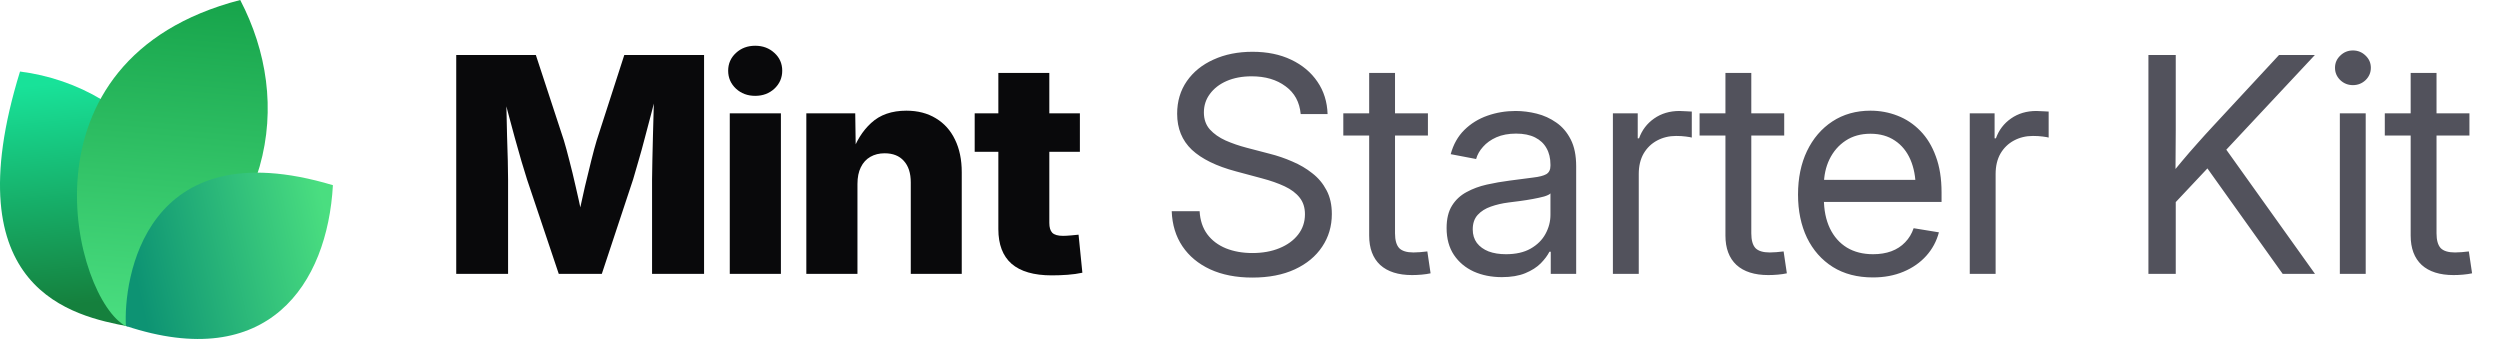
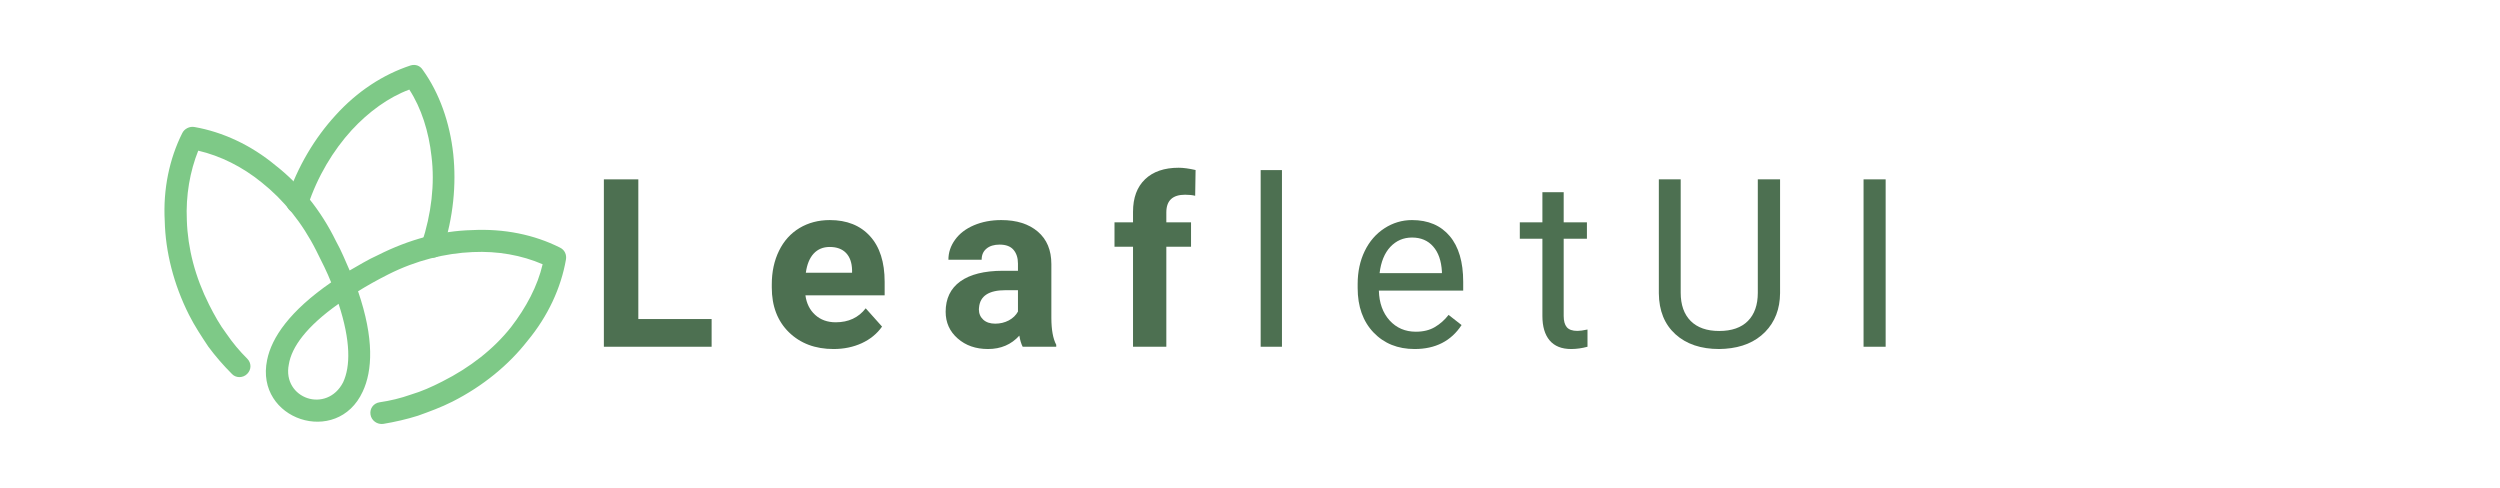
- <svg xmlns="http://www.w3.org/2000/svg" width="177" height="24" viewBox="0 0 177 24" fill="none">
-   <path d="M9.061 23.108C5.268 22.377 -3.391 20.627 1.417 5.064C9.634 6.099 16.973 14.064 9.061 23.108Z" fill="url(#paint0_linear_17557_2020)" />
-   <path d="M8.919 23.094C5.276 21.222 0.784 4.209 17.007 0C20.757 7.193 19.621 16.545 8.919 23.094Z" fill="url(#paint1_linear_17557_2020)" />
-   <path d="M8.914 23.079C8.735 19.882 10.159 9.085 23.57 13.111C23.181 20.123 18.984 26.418 8.914 23.079Z" fill="url(#paint2_linear_17557_2020)" />
-   <path d="M32.301 19.392V3.894H37.938L39.925 9.948C40.036 10.315 40.164 10.787 40.31 11.362C40.462 11.938 40.611 12.552 40.757 13.204C40.91 13.855 41.048 14.483 41.173 15.086C41.305 15.682 41.412 16.192 41.495 16.615H40.695C40.771 16.192 40.871 15.682 40.996 15.086C41.128 14.49 41.267 13.866 41.412 13.214C41.565 12.562 41.714 11.948 41.86 11.373C42.005 10.79 42.133 10.315 42.244 9.948L44.2 3.894H49.848V19.392H46.166V12.704C46.166 12.357 46.173 11.917 46.187 11.383C46.2 10.849 46.214 10.27 46.228 9.646C46.249 9.022 46.266 8.391 46.28 7.753C46.301 7.115 46.311 6.519 46.311 5.964H46.623C46.485 6.561 46.332 7.181 46.166 7.826C45.999 8.471 45.833 9.102 45.666 9.719C45.507 10.336 45.351 10.901 45.198 11.414C45.053 11.928 44.928 12.357 44.824 12.704L42.608 19.392H39.561L37.314 12.704C37.203 12.357 37.072 11.928 36.919 11.414C36.773 10.901 36.614 10.34 36.441 9.729C36.274 9.112 36.104 8.481 35.931 7.836C35.764 7.192 35.608 6.567 35.463 5.964H35.827C35.834 6.512 35.844 7.105 35.858 7.743C35.872 8.374 35.886 9.005 35.9 9.636C35.92 10.26 35.938 10.839 35.952 11.373C35.965 11.907 35.972 12.351 35.972 12.704V19.392H32.301ZM51.668 19.392V8.024H55.288V19.392H51.668ZM53.468 6.786C52.927 6.786 52.473 6.616 52.105 6.276C51.738 5.93 51.554 5.507 51.554 5.007C51.554 4.508 51.738 4.088 52.105 3.749C52.473 3.409 52.927 3.239 53.468 3.239C54.009 3.239 54.463 3.409 54.83 3.749C55.198 4.082 55.382 4.501 55.382 5.007C55.382 5.507 55.198 5.93 54.83 6.276C54.463 6.616 54.009 6.786 53.468 6.786ZM60.708 13.027V19.392H57.088V8.024H60.551L60.593 10.967H60.281C60.593 10.024 61.061 9.268 61.685 8.7C62.309 8.124 63.138 7.836 64.171 7.836C64.975 7.836 65.672 8.017 66.262 8.377C66.851 8.731 67.302 9.234 67.614 9.885C67.933 10.537 68.092 11.307 68.092 12.194V19.392H64.483V12.912C64.483 12.26 64.32 11.754 63.994 11.394C63.675 11.033 63.221 10.853 62.632 10.853C62.25 10.853 61.914 10.936 61.623 11.102C61.332 11.269 61.106 11.515 60.947 11.841C60.787 12.16 60.708 12.555 60.708 13.027ZM76.456 8.024V10.749H69.008V8.024H76.456ZM70.683 5.163H74.292V15.783C74.292 16.102 74.361 16.334 74.5 16.48C74.646 16.625 74.899 16.698 75.259 16.698C75.405 16.698 75.596 16.688 75.831 16.667C76.074 16.646 76.251 16.629 76.362 16.615L76.632 19.309C76.313 19.378 75.963 19.427 75.582 19.455C75.207 19.482 74.836 19.496 74.469 19.496C73.2 19.496 72.25 19.222 71.619 18.674C70.995 18.127 70.683 17.308 70.683 16.22V5.163Z" fill="#09090B" />
-   <path d="M88.667 19.652C87.523 19.652 86.528 19.458 85.682 19.07C84.843 18.681 84.188 18.137 83.716 17.437C83.245 16.736 82.992 15.908 82.957 14.951H84.933C84.968 15.596 85.148 16.14 85.474 16.584C85.8 17.021 86.24 17.354 86.795 17.582C87.35 17.804 87.974 17.915 88.667 17.915C89.388 17.915 90.026 17.801 90.581 17.572C91.143 17.343 91.583 17.024 91.902 16.615C92.228 16.199 92.391 15.717 92.391 15.169C92.391 14.698 92.266 14.306 92.017 13.994C91.767 13.675 91.413 13.408 90.956 13.193C90.498 12.978 89.954 12.787 89.323 12.621L87.502 12.132C86.123 11.765 85.082 11.255 84.382 10.603C83.689 9.944 83.342 9.095 83.342 8.055C83.342 7.174 83.571 6.404 84.028 5.746C84.486 5.087 85.117 4.577 85.921 4.217C86.726 3.849 87.645 3.666 88.678 3.666C89.718 3.666 90.63 3.853 91.413 4.227C92.204 4.602 92.824 5.122 93.275 5.787C93.726 6.446 93.965 7.209 93.993 8.076H92.089C92.013 7.23 91.656 6.574 91.018 6.11C90.387 5.638 89.586 5.403 88.615 5.403C87.95 5.403 87.36 5.513 86.847 5.735C86.341 5.957 85.946 6.262 85.661 6.651C85.377 7.032 85.235 7.469 85.235 7.961C85.235 8.447 85.377 8.849 85.661 9.168C85.946 9.48 86.317 9.74 86.774 9.948C87.232 10.149 87.724 10.319 88.251 10.457L89.884 10.884C90.439 11.023 90.977 11.206 91.496 11.435C92.023 11.657 92.495 11.934 92.911 12.267C93.334 12.593 93.67 12.995 93.92 13.474C94.17 13.945 94.294 14.504 94.294 15.149C94.294 16.015 94.066 16.788 93.608 17.468C93.157 18.148 92.512 18.681 91.673 19.07C90.834 19.458 89.832 19.652 88.667 19.652ZM101.097 8.024V9.594H95.106V8.024H101.097ZM96.937 5.163H98.767V16.521C98.767 17 98.865 17.347 99.059 17.562C99.26 17.77 99.6 17.874 100.078 17.874C100.21 17.874 100.366 17.867 100.546 17.853C100.733 17.832 100.903 17.815 101.056 17.801L101.285 19.351C101.097 19.392 100.886 19.423 100.65 19.444C100.414 19.465 100.189 19.475 99.974 19.475C98.996 19.475 98.244 19.236 97.717 18.758C97.197 18.272 96.937 17.579 96.937 16.677V5.163ZM106.33 19.621C105.595 19.621 104.932 19.489 104.343 19.226C103.754 18.955 103.285 18.564 102.939 18.05C102.592 17.53 102.419 16.896 102.419 16.147C102.419 15.495 102.547 14.965 102.804 14.556C103.06 14.146 103.403 13.828 103.833 13.599C104.263 13.363 104.742 13.186 105.269 13.068C105.796 12.95 106.333 12.857 106.881 12.787C107.574 12.69 108.132 12.617 108.555 12.569C108.978 12.52 109.287 12.441 109.481 12.33C109.675 12.212 109.772 12.014 109.772 11.737V11.654C109.772 11.203 109.679 10.815 109.492 10.489C109.311 10.163 109.041 9.91 108.68 9.729C108.32 9.549 107.872 9.459 107.338 9.459C106.805 9.459 106.34 9.546 105.945 9.719C105.556 9.892 105.241 10.118 104.998 10.395C104.755 10.665 104.593 10.953 104.509 11.258L102.71 10.915C102.897 10.222 103.22 9.65 103.677 9.199C104.135 8.748 104.679 8.412 105.31 8.19C105.941 7.968 106.607 7.857 107.307 7.857C107.8 7.857 108.295 7.92 108.795 8.044C109.301 8.169 109.765 8.381 110.188 8.679C110.611 8.97 110.951 9.369 111.208 9.875C111.464 10.374 111.593 11.005 111.593 11.768V19.392H109.793V17.822H109.7C109.568 18.085 109.363 18.359 109.086 18.643C108.809 18.921 108.444 19.153 107.994 19.34C107.543 19.527 106.988 19.621 106.33 19.621ZM106.621 17.998C107.321 17.998 107.904 17.867 108.368 17.603C108.84 17.333 109.19 16.986 109.419 16.563C109.654 16.133 109.772 15.682 109.772 15.211V13.692C109.703 13.769 109.554 13.841 109.325 13.911C109.096 13.973 108.829 14.032 108.524 14.088C108.226 14.143 107.921 14.192 107.609 14.233C107.304 14.275 107.033 14.309 106.798 14.337C106.354 14.393 105.938 14.49 105.549 14.628C105.168 14.76 104.86 14.954 104.624 15.211C104.388 15.467 104.27 15.811 104.27 16.241C104.27 16.615 104.367 16.934 104.561 17.198C104.762 17.461 105.04 17.662 105.393 17.801C105.747 17.933 106.156 17.998 106.621 17.998ZM114.193 19.392V8.024H115.951V9.792H116.045C116.253 9.209 116.61 8.741 117.116 8.388C117.622 8.034 118.219 7.857 118.905 7.857C119.058 7.857 119.217 7.864 119.384 7.878C119.55 7.885 119.682 7.892 119.779 7.899V9.74C119.716 9.719 119.578 9.695 119.363 9.667C119.155 9.639 118.922 9.625 118.666 9.625C118.174 9.625 117.726 9.733 117.324 9.948C116.922 10.163 116.603 10.471 116.367 10.874C116.138 11.276 116.024 11.758 116.024 12.319V19.392H114.193ZM126.322 8.024V9.594H120.33V8.024H126.322ZM122.161 5.163H123.992V16.521C123.992 17 124.089 17.347 124.283 17.562C124.484 17.77 124.824 17.874 125.302 17.874C125.434 17.874 125.59 17.867 125.77 17.853C125.958 17.832 126.127 17.815 126.28 17.801L126.509 19.351C126.322 19.392 126.11 19.423 125.874 19.444C125.639 19.465 125.413 19.475 125.198 19.475C124.221 19.475 123.468 19.236 122.941 18.758C122.421 18.272 122.161 17.579 122.161 16.677V5.163ZM132.604 19.642C131.502 19.642 130.555 19.396 129.765 18.903C128.974 18.404 128.364 17.714 127.934 16.834C127.511 15.946 127.3 14.927 127.3 13.775C127.3 12.611 127.511 11.584 127.934 10.697C128.364 9.802 128.964 9.102 129.734 8.596C130.51 8.089 131.408 7.836 132.428 7.836C133.1 7.836 133.738 7.954 134.341 8.19C134.952 8.426 135.489 8.783 135.954 9.261C136.425 9.74 136.793 10.343 137.056 11.071C137.327 11.792 137.462 12.645 137.462 13.63V14.296H128.433V12.735H136.463L135.631 13.297C135.631 12.541 135.506 11.876 135.257 11.3C135.007 10.725 134.643 10.277 134.165 9.958C133.686 9.632 133.107 9.469 132.428 9.469C131.748 9.469 131.162 9.632 130.67 9.958C130.177 10.284 129.796 10.725 129.526 11.279C129.262 11.827 129.13 12.441 129.13 13.12V14.046C129.13 14.864 129.273 15.572 129.557 16.168C129.841 16.757 130.243 17.211 130.763 17.53C131.283 17.842 131.901 17.998 132.615 17.998C133.093 17.998 133.523 17.929 133.905 17.79C134.293 17.645 134.619 17.433 134.882 17.156C135.153 16.879 135.354 16.546 135.486 16.157L137.275 16.449C137.108 17.08 136.81 17.634 136.38 18.113C135.95 18.591 135.413 18.966 134.768 19.236C134.123 19.507 133.402 19.642 132.604 19.642ZM139.459 19.392V8.024H141.217V9.792H141.311C141.519 9.209 141.876 8.741 142.382 8.388C142.888 8.034 143.485 7.857 144.171 7.857C144.324 7.857 144.483 7.864 144.649 7.878C144.816 7.885 144.948 7.892 145.045 7.899V9.74C144.982 9.719 144.844 9.695 144.629 9.667C144.421 9.639 144.188 9.625 143.932 9.625C143.439 9.625 142.992 9.733 142.59 9.948C142.188 10.163 141.869 10.471 141.633 10.874C141.404 11.276 141.29 11.758 141.29 12.319V19.392H139.459ZM153.429 14.961V12.715C153.783 12.257 154.136 11.82 154.49 11.404C154.844 10.981 155.204 10.565 155.572 10.156C155.939 9.74 156.314 9.327 156.695 8.918L161.355 3.894H163.893L157.277 10.967H157.184L153.429 14.961ZM152.108 19.392V3.894H154.043V9.241L154.022 12.559L154.043 13.505V19.392H152.108ZM161.615 19.392L155.967 11.477L157.173 9.969L163.903 19.392H161.615ZM165.661 19.392V8.024H167.492V19.392H165.661ZM166.587 6.027C166.24 6.027 165.942 5.909 165.692 5.673C165.443 5.43 165.318 5.139 165.318 4.799C165.318 4.459 165.443 4.172 165.692 3.936C165.942 3.693 166.24 3.572 166.587 3.572C166.934 3.572 167.232 3.693 167.482 3.936C167.731 4.172 167.856 4.459 167.856 4.799C167.856 5.139 167.731 5.43 167.482 5.673C167.232 5.909 166.934 6.027 166.587 6.027ZM174.836 8.024V9.594H168.844V8.024H174.836ZM170.675 5.163H172.506V16.521C172.506 17 172.603 17.347 172.797 17.562C172.998 17.77 173.338 17.874 173.816 17.874C173.948 17.874 174.104 17.867 174.284 17.853C174.472 17.832 174.641 17.815 174.794 17.801L175.023 19.351C174.836 19.392 174.624 19.423 174.388 19.444C174.153 19.465 173.927 19.475 173.712 19.475C172.735 19.475 171.982 19.236 171.455 18.758C170.935 18.272 170.675 17.579 170.675 16.677V5.163Z" fill="#52525C" />
+ <svg xmlns="http://www.w3.org/2000/svg" width="641" zoomAndPan="magnify" viewBox="0 0 480.75 93.75" height="125" preserveAspectRatio="xMidYMid meet" version="1.0">
  <defs>
-     <linearGradient id="paint0_linear_17557_2020" x1="3.776" y1="5.916" x2="5.232" y2="21.559" gradientUnits="userSpaceOnUse">
-       <stop stop-color="#18E299" />
-       <stop offset="1" stop-color="#15803D" />
-     </linearGradient>
-     <linearGradient id="paint1_linear_17557_2020" x1="12.171" y1="-0.718" x2="10.19" y2="22.983" gradientUnits="userSpaceOnUse">
-       <stop stop-color="#16A34A" />
-       <stop offset="1" stop-color="#4ADE80" />
-     </linearGradient>
-     <linearGradient id="paint2_linear_17557_2020" x1="23.133" y1="15.353" x2="9.338" y2="18.52" gradientUnits="userSpaceOnUse">
-       <stop stop-color="#4ADE80" />
-       <stop offset="1" stop-color="#0D9373" />
-     </linearGradient>
+     <g />
+     <clipPath id="3d182b582f">
+       <rect x="0" width="263" y="0" height="55" />
+     </clipPath>
+     <clipPath id="4d5ee9f66f">
+       <path d="M 55 12 L 88 12 L 88 50 L 55 50 Z M 55 12 " clip-rule="nonzero" />
+     </clipPath>
+     <clipPath id="fcb639b8b8">
+       <path d="M 42.66 0 L 117.961 24.836 L 95.469 93.031 L 20.172 68.195 Z M 42.66 0 " clip-rule="nonzero" />
+     </clipPath>
+     <clipPath id="a0e4ed48d3">
+       <path d="M 42.648 -0.004 L 117.945 24.828 L 95.457 93.023 L 20.156 68.191 Z M 42.648 -0.004 " clip-rule="nonzero" />
+     </clipPath>
+     <clipPath id="b311e94c93">
+       <path d="M 42.648 -0.004 L 117.945 24.828 L 95.457 93.023 L 20.156 68.191 Z M 42.648 -0.004 " clip-rule="nonzero" />
+     </clipPath>
+     <clipPath id="c1dfe49005">
+       <path d="M 31 24 L 109 24 L 109 82 L 31 82 Z M 31 24 " clip-rule="nonzero" />
+     </clipPath>
+     <clipPath id="2c1e6646c4">
+       <path d="M 42.66 0 L 117.961 24.836 L 95.469 93.031 L 20.172 68.195 Z M 42.66 0 " clip-rule="nonzero" />
+     </clipPath>
+     <clipPath id="d9a50d3f10">
+       <path d="M 42.648 -0.004 L 117.945 24.828 L 95.457 93.023 L 20.156 68.191 Z M 42.648 -0.004 " clip-rule="nonzero" />
+     </clipPath>
+     <clipPath id="582bad1e9a">
+       <path d="M 42.648 -0.004 L 117.945 24.828 L 95.457 93.023 L 20.156 68.191 Z M 42.648 -0.004 " clip-rule="nonzero" />
+     </clipPath>
  </defs>
+   <g transform="matrix(1, 0, 0, 1, 113, 24)">
+     <g clip-path="url(#3d182b582f)">
+       <g fill="#4d7051" fill-opacity="1">
+         <g transform="translate(0.249632, 42.67891)">
+           <g>
+             <path d="M 9.5 -5.328 L 23.594 -5.328 L 23.594 0 L 2.875 0 L 2.875 -32.188 L 9.5 -32.188 Z M 9.5 -5.328 " />
+           </g>
+         </g>
+       </g>
+       <g fill="#4d7051" fill-opacity="1">
+         <g transform="translate(33.82105, 42.67891)">
+           <g>
+             <path d="M 13.469 0.438 C 9.957 0.438 7.098 -0.633 4.891 -2.781 C 2.691 -4.938 1.594 -7.805 1.594 -11.391 L 1.594 -12 C 1.594 -14.406 2.055 -16.555 2.984 -18.453 C 3.91 -20.348 5.223 -21.805 6.922 -22.828 C 8.629 -23.848 10.57 -24.359 12.75 -24.359 C 16.031 -24.359 18.609 -23.328 20.484 -21.266 C 22.359 -19.203 23.297 -16.273 23.297 -12.484 L 23.297 -9.891 L 8.062 -9.891 C 8.27 -8.328 8.895 -7.07 9.938 -6.125 C 10.977 -5.176 12.297 -4.703 13.891 -4.703 C 16.348 -4.703 18.27 -5.598 19.656 -7.391 L 22.797 -3.875 C 21.836 -2.508 20.539 -1.445 18.906 -0.688 C 17.27 0.062 15.457 0.438 13.469 0.438 Z M 12.734 -19.188 C 11.461 -19.188 10.43 -18.758 9.641 -17.906 C 8.859 -17.051 8.359 -15.828 8.141 -14.234 L 17.031 -14.234 L 17.031 -14.75 C 17 -16.164 16.613 -17.258 15.875 -18.031 C 15.133 -18.801 14.086 -19.188 12.734 -19.188 Z M 12.734 -19.188 " />
+           </g>
+         </g>
+       </g>
+       <g fill="#4d7051" fill-opacity="1">
+         <g transform="translate(67.34826, 42.67891)">
+           <g>
+             <path d="M 16.312 0 C 16.02 -0.57 15.805 -1.285 15.672 -2.141 C 14.129 -0.422 12.117 0.438 9.641 0.438 C 7.297 0.438 5.352 -0.238 3.812 -1.594 C 2.27 -2.945 1.5 -4.656 1.5 -6.719 C 1.5 -9.258 2.438 -11.207 4.312 -12.562 C 6.195 -13.914 8.914 -14.598 12.469 -14.609 L 15.406 -14.609 L 15.406 -15.984 C 15.406 -17.086 15.117 -17.973 14.547 -18.641 C 13.984 -19.305 13.094 -19.641 11.875 -19.641 C 10.801 -19.641 9.957 -19.379 9.344 -18.859 C 8.727 -18.348 8.422 -17.641 8.422 -16.734 L 2.031 -16.734 C 2.031 -18.117 2.457 -19.398 3.312 -20.578 C 4.164 -21.766 5.375 -22.691 6.938 -23.359 C 8.5 -24.023 10.254 -24.359 12.203 -24.359 C 15.148 -24.359 17.488 -23.617 19.219 -22.141 C 20.957 -20.66 21.828 -18.578 21.828 -15.891 L 21.828 -5.531 C 21.836 -3.258 22.148 -1.539 22.766 -0.375 L 22.766 0 Z M 11.031 -4.438 C 11.977 -4.438 12.848 -4.645 13.641 -5.062 C 14.43 -5.488 15.02 -6.055 15.406 -6.766 L 15.406 -10.875 L 13.016 -10.875 C 9.816 -10.875 8.117 -9.77 7.922 -7.562 L 7.891 -7.188 C 7.891 -6.383 8.172 -5.723 8.734 -5.203 C 9.297 -4.691 10.062 -4.438 11.031 -4.438 Z M 11.031 -4.438 " />
+           </g>
+         </g>
+       </g>
+       <g fill="#4d7051" fill-opacity="1">
+         <g transform="translate(100.6765, 42.67891)">
+           <g>
+             <path d="M 4.203 0 L 4.203 -19.234 L 0.641 -19.234 L 0.641 -23.922 L 4.203 -23.922 L 4.203 -25.953 C 4.203 -28.641 4.973 -30.723 6.516 -32.203 C 8.055 -33.68 10.211 -34.422 12.984 -34.422 C 13.867 -34.422 14.953 -34.273 16.234 -33.984 L 16.156 -29.031 C 15.625 -29.164 14.977 -29.234 14.219 -29.234 C 11.812 -29.234 10.609 -28.102 10.609 -25.844 L 10.609 -23.922 L 15.359 -23.922 L 15.359 -19.234 L 10.609 -19.234 L 10.609 0 Z M 4.203 0 " />
+           </g>
+         </g>
+       </g>
+       <g fill="#4d7051" fill-opacity="1">
+         <g transform="translate(125.973, 42.67891)">
+           <g>
+             <path d="M 7.547 0 L 3.453 0 L 3.453 -33.969 L 7.547 -33.969 Z M 7.547 0 " />
+           </g>
+         </g>
+       </g>
+       <g fill="#4d7051" fill-opacity="1">
+         <g transform="translate(146.0153, 42.67891)">
+           <g>
+             <path d="M 13.016 0.438 C 9.773 0.438 7.141 -0.625 5.109 -2.75 C 3.078 -4.883 2.062 -7.734 2.062 -11.297 L 2.062 -12.047 C 2.062 -14.422 2.516 -16.539 3.422 -18.406 C 4.328 -20.27 5.594 -21.727 7.219 -22.781 C 8.844 -23.832 10.609 -24.359 12.516 -24.359 C 15.617 -24.359 18.035 -23.332 19.766 -21.281 C 21.492 -19.238 22.359 -16.305 22.359 -12.484 L 22.359 -10.797 L 6.141 -10.797 C 6.203 -8.43 6.891 -6.52 8.203 -5.062 C 9.523 -3.613 11.207 -2.891 13.25 -2.891 C 14.688 -2.891 15.906 -3.188 16.906 -3.781 C 17.914 -4.375 18.797 -5.156 19.547 -6.125 L 22.047 -4.172 C 20.035 -1.098 17.023 0.438 13.016 0.438 Z M 12.516 -21 C 10.859 -21 9.469 -20.398 8.344 -19.203 C 7.227 -18.004 6.539 -16.32 6.281 -14.156 L 18.266 -14.156 L 18.266 -14.453 C 18.148 -16.535 17.586 -18.145 16.578 -19.281 C 15.578 -20.426 14.223 -21 12.516 -21 Z M 12.516 -21 " />
+           </g>
+         </g>
+       </g>
+       <g fill="#4d7051" fill-opacity="1">
+         <g transform="translate(179.0562, 42.67891)">
+           <g>
+             <path d="M 8.641 -29.719 L 8.641 -23.922 L 13.109 -23.922 L 13.109 -20.766 L 8.641 -20.766 L 8.641 -5.922 C 8.641 -4.961 8.836 -4.242 9.234 -3.766 C 9.641 -3.285 10.32 -3.047 11.281 -3.047 C 11.75 -3.047 12.395 -3.133 13.219 -3.312 L 13.219 0 C 12.145 0.289 11.098 0.438 10.078 0.438 C 8.254 0.438 6.875 -0.113 5.938 -1.219 C 5.008 -2.32 4.547 -3.891 4.547 -5.922 L 4.547 -20.766 L 0.203 -20.766 L 0.203 -23.922 L 4.547 -23.922 L 4.547 -29.719 Z M 8.641 -29.719 " />
+           </g>
+         </g>
+       </g>
+       <g fill="#4d7051" fill-opacity="1">
+         <g transform="translate(202.9008, 42.67891)">
+           <g>
+             <path d="M 26.406 -32.188 L 26.406 -10.297 C 26.383 -7.266 25.426 -4.781 23.531 -2.844 C 21.633 -0.914 19.066 0.16 15.828 0.391 L 14.703 0.438 C 11.18 0.438 8.375 -0.508 6.281 -2.406 C 4.188 -4.312 3.125 -6.93 3.094 -10.266 L 3.094 -32.188 L 7.297 -32.188 L 7.297 -10.391 C 7.297 -8.055 7.938 -6.242 9.219 -4.953 C 10.5 -3.672 12.328 -3.031 14.703 -3.031 C 17.109 -3.031 18.945 -3.672 20.219 -4.953 C 21.488 -6.234 22.125 -8.039 22.125 -10.375 L 22.125 -32.188 Z M 26.406 -32.188 " />
+           </g>
+         </g>
+       </g>
+       <g fill="#4d7051" fill-opacity="1">
+         <g transform="translate(241.3135, 42.67891)">
+           <g>
+             <path d="M 8.297 0 L 4.047 0 L 4.047 -32.188 L 8.297 -32.188 Z M 8.297 0 " />
+           </g>
+         </g>
+       </g>
+     </g>
+   </g>
+   <g clip-path="url(#4d5ee9f66f)">
+     <g clip-path="url(#fcb639b8b8)">
+       <g clip-path="url(#a0e4ed48d3)">
+         <g clip-path="url(#b311e94c93)">
+           <path fill="#7ec987" d="M 59.188 39.57 C 58.812 40.699 57.645 41.289 56.516 40.914 C 55.383 40.543 54.797 39.375 55.168 38.242 C 57.246 31.949 60.582 26.48 64.504 22.195 C 68.684 17.566 73.664 14.324 78.973 12.578 C 79.898 12.32 80.777 12.609 81.328 13.484 C 84.484 17.875 86.512 23.578 87.164 29.652 C 87.766 35.43 87.195 41.809 85.117 48.105 C 84.746 49.234 83.578 49.824 82.449 49.453 C 81.316 49.078 80.73 47.91 81.102 46.781 C 82.973 41.109 83.629 35.32 82.98 30.086 C 82.461 25.312 81.02 20.777 78.711 17.227 C 74.727 18.703 70.887 21.496 67.629 25.023 C 64.086 28.906 61.051 33.914 59.188 39.57 Z M 59.188 39.57 " fill-opacity="1" fill-rule="nonzero" />
+         </g>
+       </g>
+     </g>
+   </g>
+   <g clip-path="url(#c1dfe49005)">
+     <g clip-path="url(#2c1e6646c4)">
+       <g clip-path="url(#d9a50d3f10)">
+         <g clip-path="url(#582bad1e9a)">
+           <path fill="#7ec987" d="M 47.531 68.961 C 48.375 69.801 48.375 71.055 47.535 71.898 C 46.695 72.746 45.32 72.703 44.598 71.906 C 42.922 70.23 41.406 68.477 40.047 66.641 C 38.75 64.68 37.434 62.711 36.34 60.535 C 33.391 54.676 31.82 48.434 31.68 42.512 C 31.336 36.391 32.582 30.516 35.047 25.602 C 35.453 24.762 36.461 24.254 37.379 24.422 C 42.793 25.367 48.246 27.875 52.961 31.789 C 57.617 35.422 61.699 40.398 64.621 46.395 C 65.68 48.277 66.43 50.211 67.238 52.012 C 68.961 51.043 70.711 49.938 72.684 49.055 C 78.719 46.012 84.824 44.395 90.746 44.25 C 96.984 43.934 102.738 45.137 107.652 47.598 C 108.625 48.051 108.996 49.016 108.828 49.934 C 107.883 55.348 105.371 60.809 101.457 65.523 C 97.828 70.184 92.852 74.27 86.988 77.238 C 84.812 78.336 82.602 79.141 80.375 79.941 C 78.203 80.629 75.941 81.137 73.723 81.512 C 72.543 81.684 71.422 80.883 71.246 79.719 C 71.066 78.555 71.832 77.535 72.996 77.359 C 75.043 77.059 77.012 76.59 79.066 75.863 C 81.074 75.27 83.047 74.387 85.051 73.363 C 90.414 70.66 94.926 67.133 98.262 62.918 C 101.191 59.133 103.387 54.973 104.348 50.816 C 100.32 49.074 95.711 48.246 90.887 48.473 C 85.652 48.691 80.039 50.059 74.676 52.762 C 72.5 53.859 70.617 54.922 68.855 56.008 C 71.98 65.141 71.625 71.312 69.75 75.301 C 67.301 80.629 62.102 81.984 57.82 80.574 C 53.535 79.16 50.18 74.984 51.363 69.234 C 52.227 64.914 55.734 59.785 63.68 54.301 C 62.914 52.367 61.91 50.367 60.812 48.191 C 58.109 42.828 54.543 38.449 50.336 35.098 C 46.59 32.047 42.395 29.973 38.121 28.973 C 36.535 32.938 35.707 37.551 35.93 42.379 C 36.102 47.75 37.512 53.23 40.211 58.594 C 41.23 60.613 42.273 62.492 43.539 64.164 C 44.762 65.953 46.062 67.504 47.531 68.961 Z M 65.984 73.512 C 67.398 70.48 67.469 65.617 65.109 58.422 C 58.914 62.797 56.078 66.746 55.543 70.07 C 54.875 73.348 56.73 75.773 59.125 76.562 C 61.52 77.355 64.453 76.508 65.984 73.512 Z M 65.984 73.512 " fill-opacity="1" fill-rule="nonzero" />
+         </g>
+       </g>
+     </g>
+   </g>
</svg>
